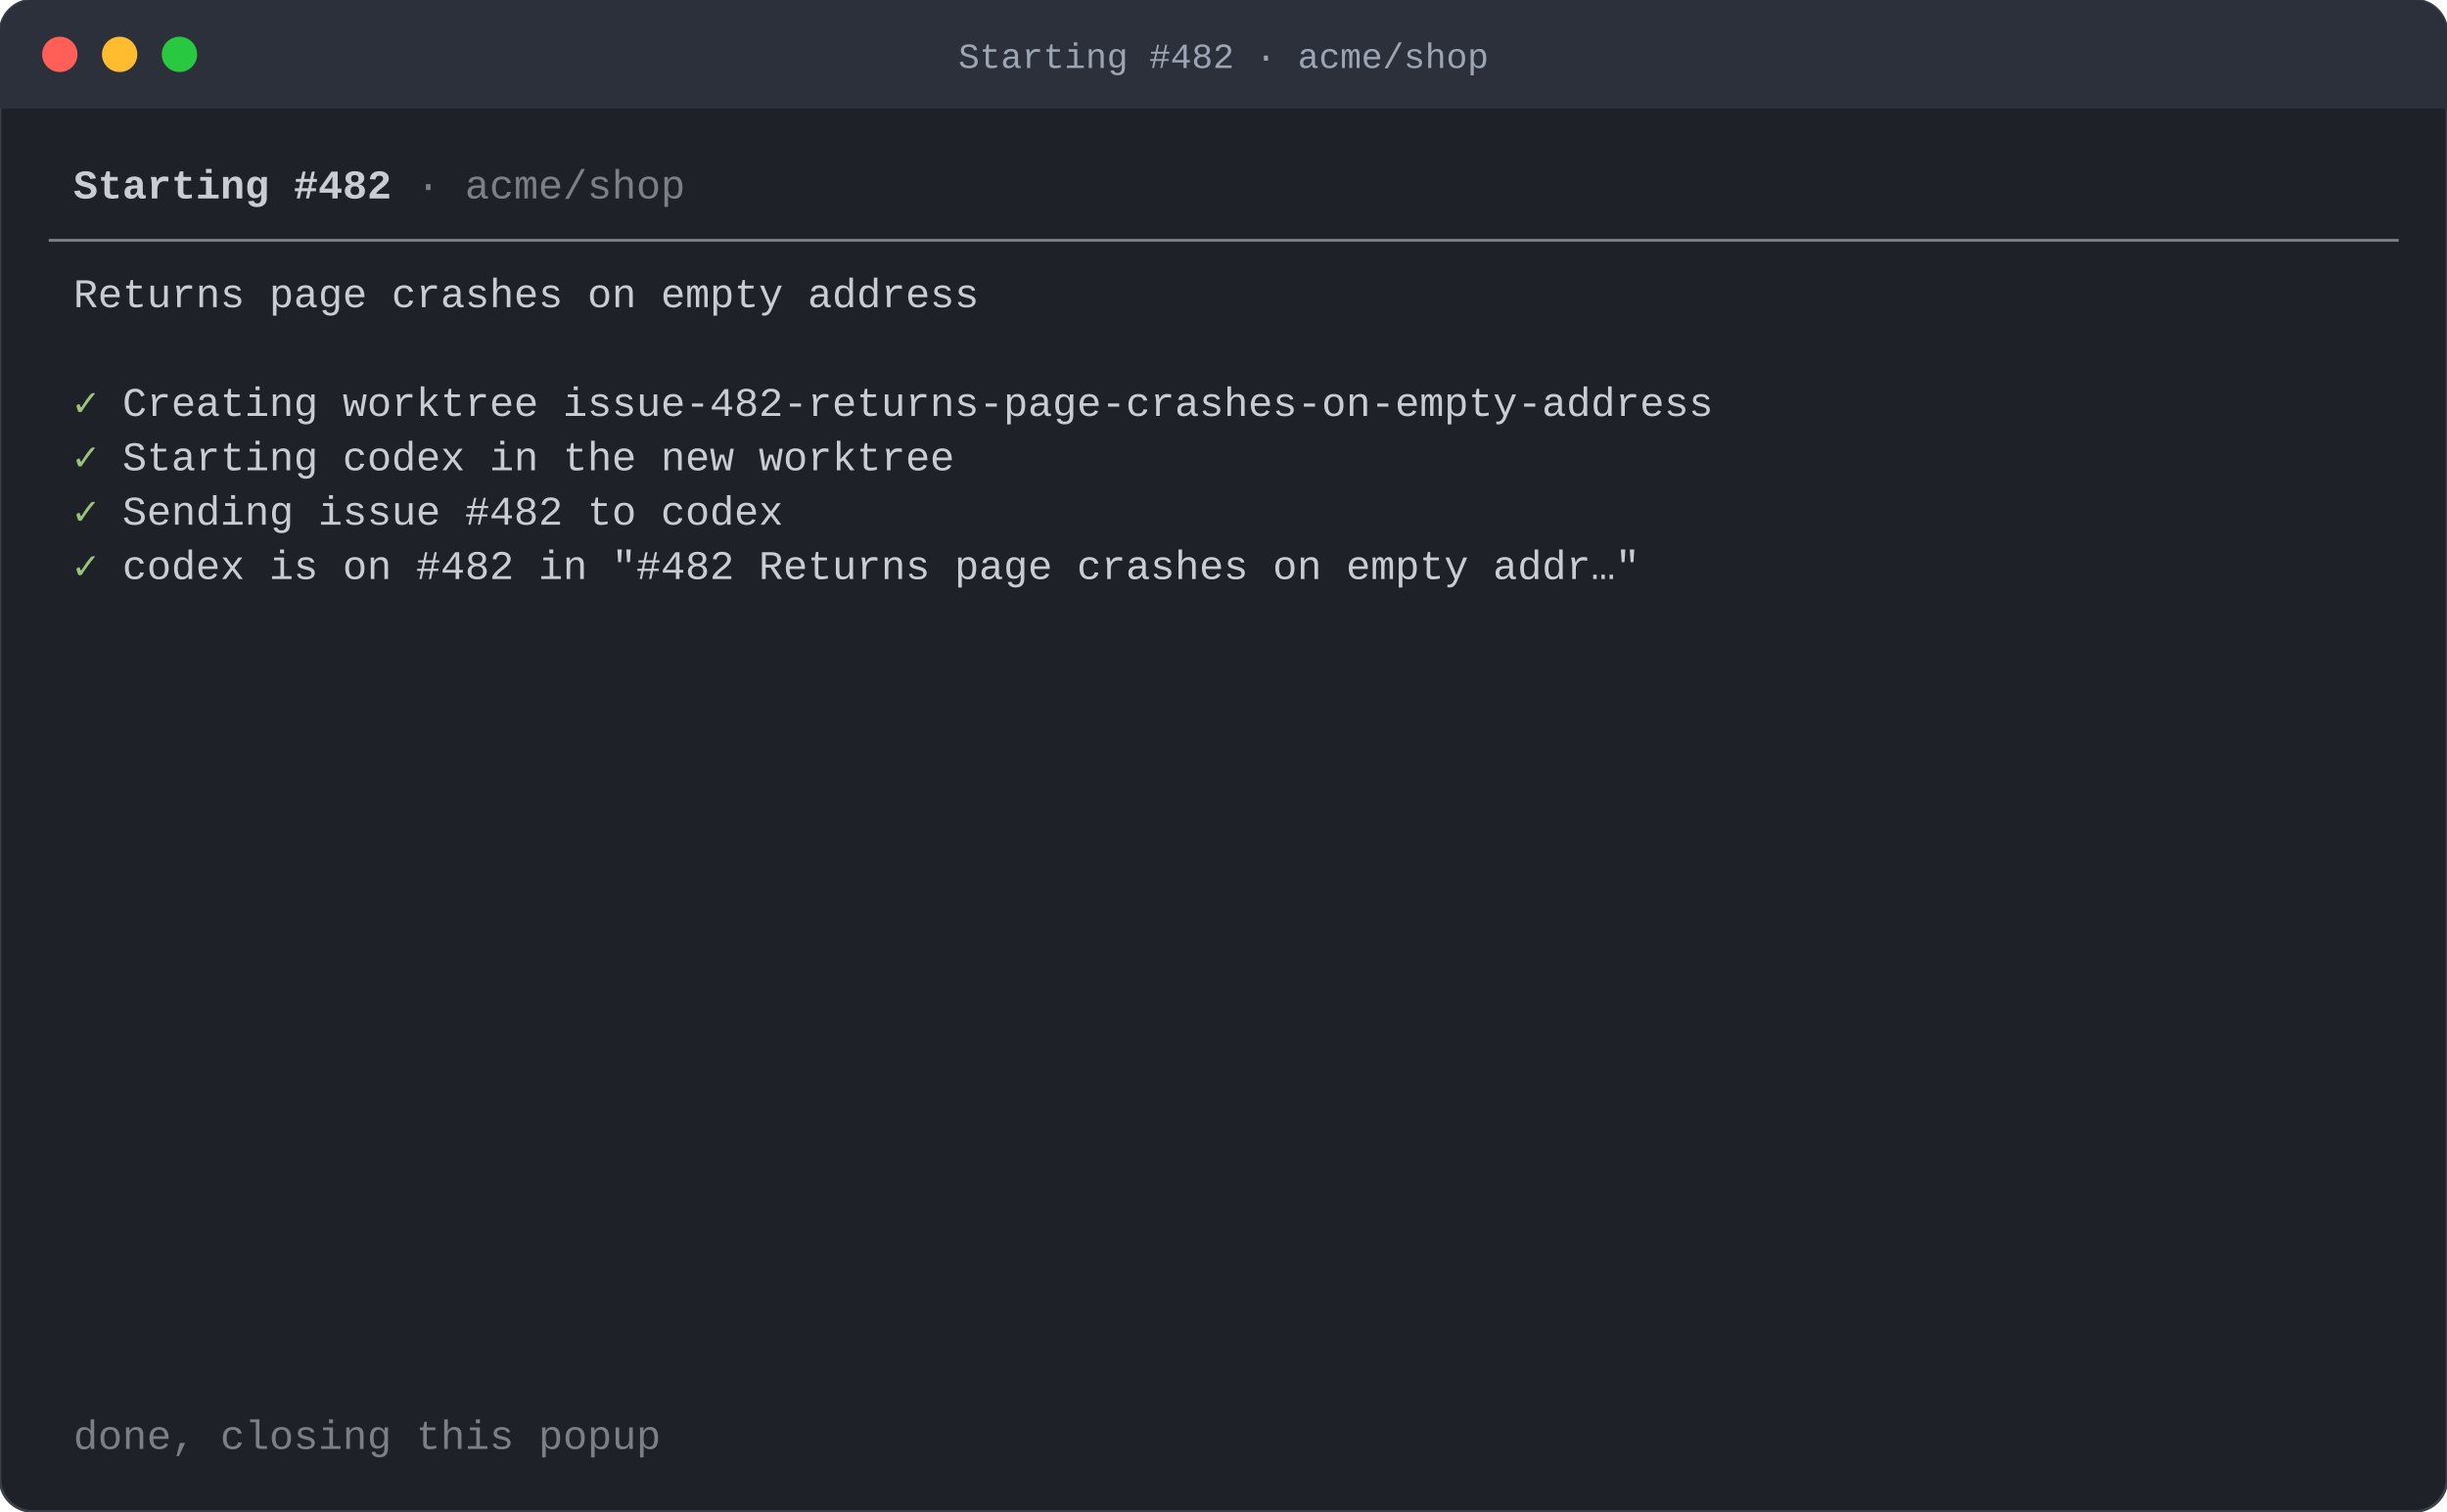
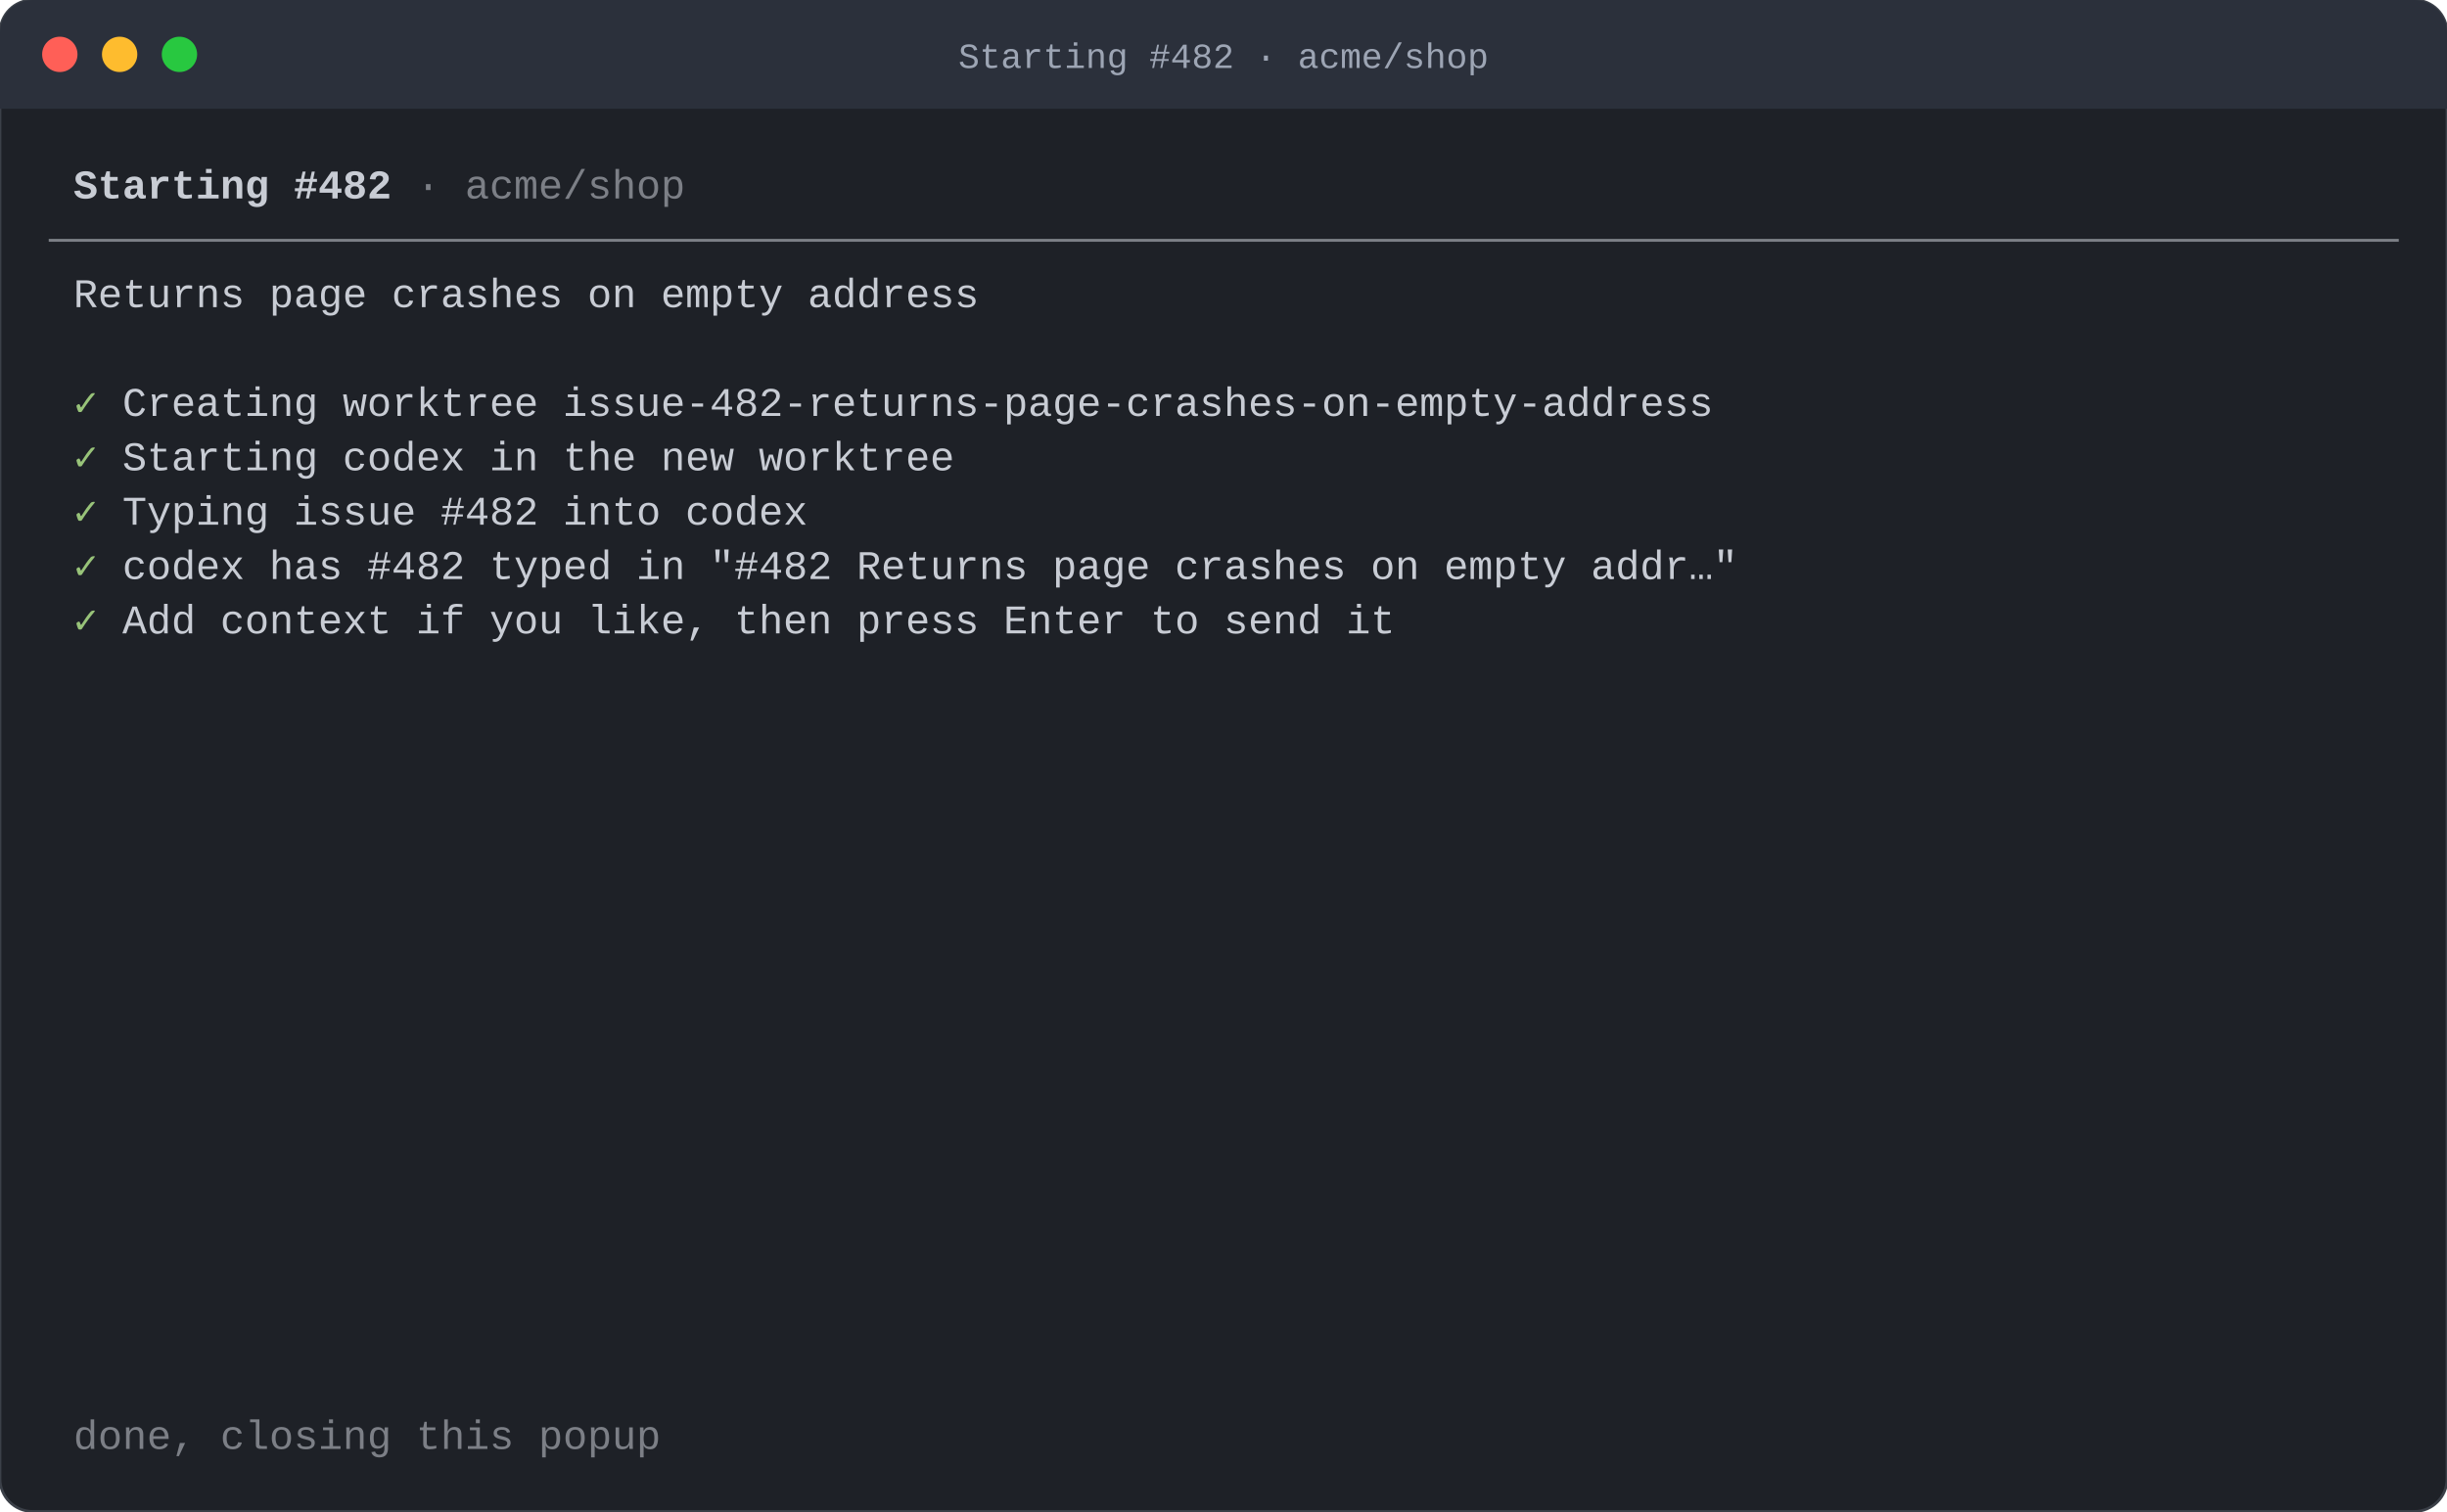
<svg xmlns="http://www.w3.org/2000/svg" width="900" height="556" viewBox="0 0 900 556" font-family="ui-monospace, SFMono-Regular, Menlo, Consolas, 'Liberation Mono', monospace" font-size="15">
  <rect width="900" height="556" rx="12" fill="#1e2127" stroke="#3b4048" />
  <path d="M12 0h876a12 12 0 0 1 12 12v28H0V12A12 12 0 0 1 12 0z" fill="#2b303b" />
  <circle cx="22" cy="20" r="6.5" fill="#ff5f57" />
  <circle cx="44" cy="20" r="6.5" fill="#febc2e" />
  <circle cx="66" cy="20" r="6.5" fill="#28c840" />
  <text x="450" y="25" text-anchor="middle" fill="#9da5b4" font-size="13">Starting #482 · acme/shop</text>
  <text x="18.0" y="73" textLength="126.0" lengthAdjust="spacingAndGlyphs" xml:space="preserve" fill="#c8ccd4" font-weight="bold"> Starting #482</text>
  <text x="144.0" y="73" textLength="108.0" lengthAdjust="spacingAndGlyphs" xml:space="preserve" fill="#c8ccd4" opacity="0.55"> · acme/shop</text>
  <text x="18.0" y="93" textLength="864.0" lengthAdjust="spacingAndGlyphs" xml:space="preserve" fill="#c8ccd4" opacity="0.55">────────────────────────────────────────────────────────────────────────────────────────────────</text>
  <text x="18.0" y="113" textLength="351.0" lengthAdjust="spacingAndGlyphs" xml:space="preserve" fill="#c8ccd4"> Returns page crashes on empty address
</text>
  <text x="27.0" y="153" textLength="9.0" lengthAdjust="spacingAndGlyphs" xml:space="preserve" fill="#98c379">✓</text>
  <text x="36.0" y="153" textLength="603.0" lengthAdjust="spacingAndGlyphs" xml:space="preserve" fill="#c8ccd4"> Creating worktree issue-482-returns-page-crashes-on-empty-address
</text>
  <text x="27.0" y="173" textLength="9.0" lengthAdjust="spacingAndGlyphs" xml:space="preserve" fill="#98c379">✓</text>
  <text x="36.0" y="173" textLength="324.0" lengthAdjust="spacingAndGlyphs" xml:space="preserve" fill="#c8ccd4"> Starting codex in the new worktree
</text>
  <text x="27.0" y="193" textLength="9.0" lengthAdjust="spacingAndGlyphs" xml:space="preserve" fill="#98c379">✓</text>
-   <text x="36.0" y="193" textLength="261.0" lengthAdjust="spacingAndGlyphs" xml:space="preserve" fill="#c8ccd4"> Sending issue #482 to codex
+   <text x="36.0" y="193" textLength="270.0" lengthAdjust="spacingAndGlyphs" xml:space="preserve" fill="#c8ccd4"> Typing issue #482 into codex
</text>
  <text x="27.0" y="213" textLength="9.0" lengthAdjust="spacingAndGlyphs" xml:space="preserve" fill="#98c379">✓</text>
-   <text x="36.0" y="213" textLength="576.0" lengthAdjust="spacingAndGlyphs" xml:space="preserve" fill="#c8ccd4"> codex is on #482 in "#482 Returns page crashes on empty addr…"
+   <text x="36.0" y="213" textLength="612.0" lengthAdjust="spacingAndGlyphs" xml:space="preserve" fill="#c8ccd4"> codex has #482 typed in "#482 Returns page crashes on empty addr…"
+ </text>
+   <text x="27.0" y="233" textLength="9.0" lengthAdjust="spacingAndGlyphs" xml:space="preserve" fill="#98c379">✓</text>
+   <text x="36.0" y="233" textLength="486.0" lengthAdjust="spacingAndGlyphs" xml:space="preserve" fill="#c8ccd4"> Add context if you like, then press Enter to send it
</text>
  <text x="18.0" y="533" textLength="225.0" lengthAdjust="spacingAndGlyphs" xml:space="preserve" fill="#c8ccd4" opacity="0.55"> done, closing this popup</text>
</svg>
